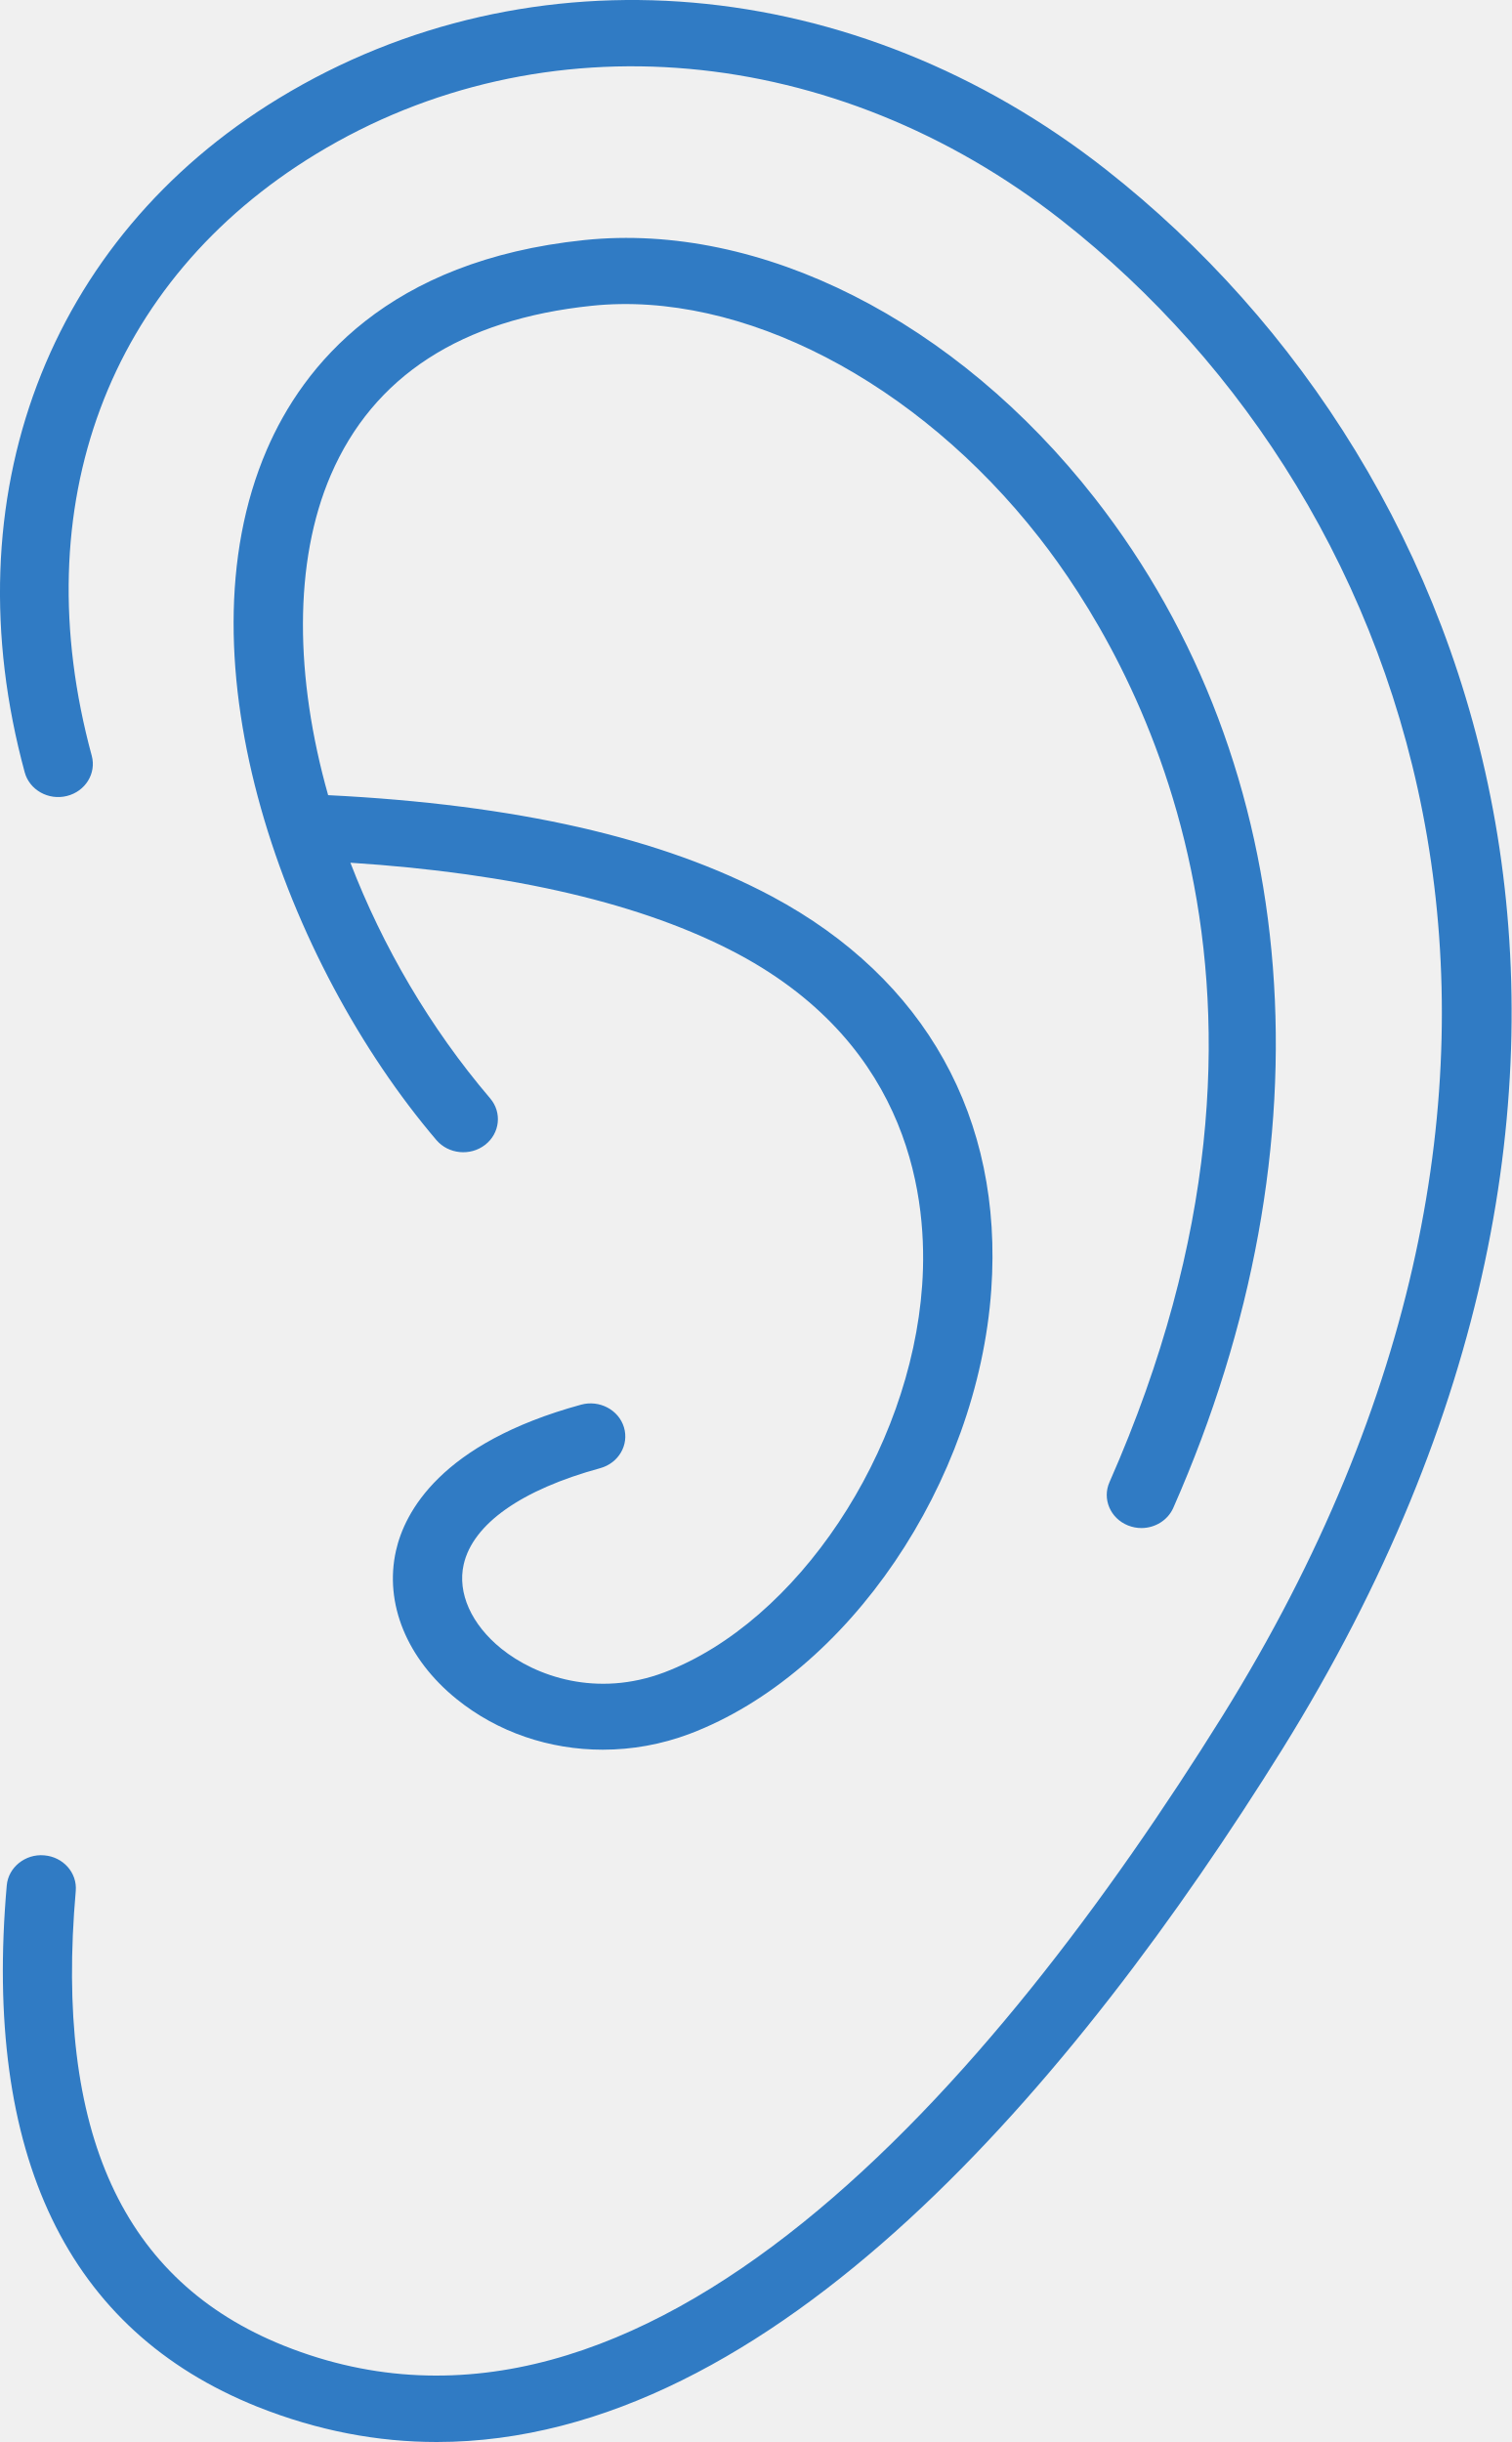
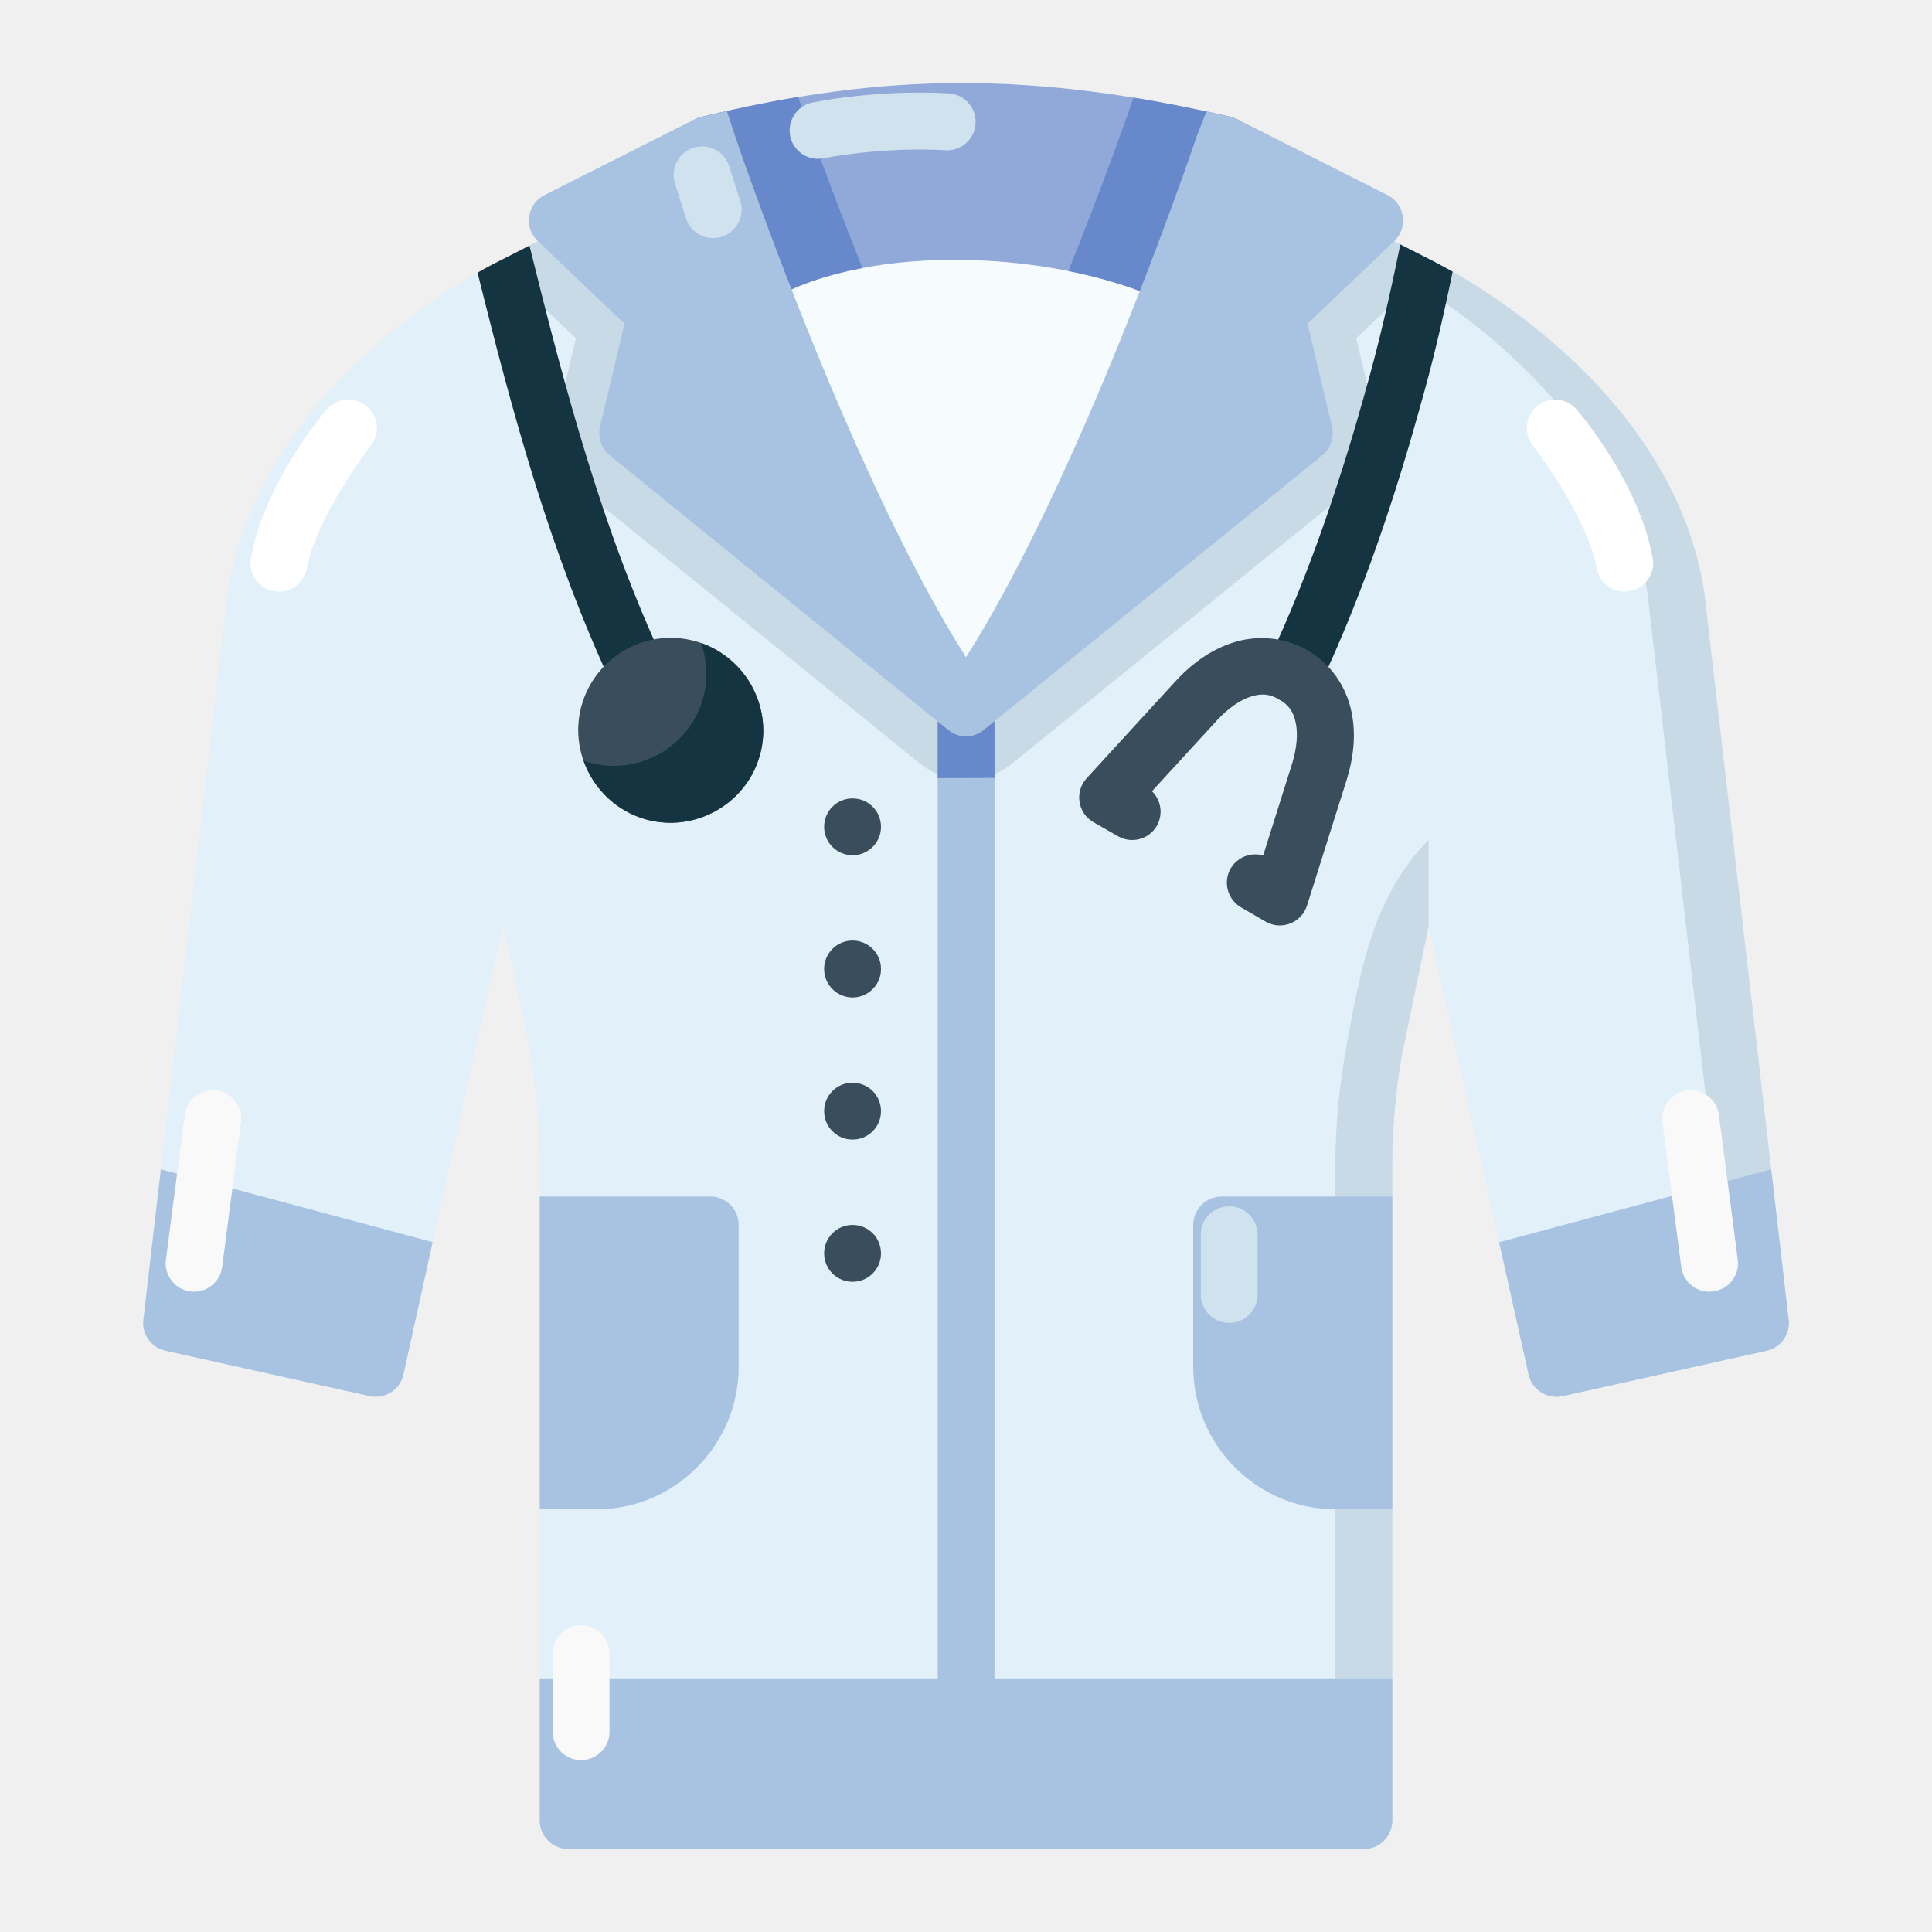
- <svg xmlns="http://www.w3.org/2000/svg" width="26" height="42" viewBox="0 0 26 42" fill="none">
-   <path d="M22.055 30.086C18.5 35.79 13.3 42 7.513 42C6.499 42 5.468 41.809 4.423 41.392C1.158 40.083 -0.291 37.068 0.116 32.428C0.143 32.116 0.435 31.882 0.759 31.91C1.087 31.936 1.33 32.21 1.303 32.523C0.939 36.674 2.11 39.233 4.884 40.344C11.101 42.83 17.095 35.821 21.031 29.506C27.824 18.58 24.537 8.719 18.265 3.793C14.365 0.73 9.33 0.281 5.439 2.647C1.853 4.829 0.41 8.698 1.578 12.998C1.66 13.301 1.469 13.611 1.151 13.69C0.833 13.77 0.507 13.586 0.425 13.283C-0.86 8.554 0.816 4.112 4.798 1.689C9.133 -0.948 14.716 -0.466 19.022 2.916C25.686 8.15 29.208 18.581 22.055 30.086ZM19.401 26.236C19.477 26.266 19.555 26.281 19.632 26.281C19.864 26.281 20.085 26.15 20.181 25.933C22.942 19.674 22.437 13.183 18.831 8.569C16.444 5.515 13.081 3.814 10.05 4.129C6.669 4.48 5.214 6.285 4.588 7.737C3.018 11.383 4.92 16.574 7.506 19.608C7.714 19.851 8.089 19.888 8.344 19.69C8.599 19.492 8.638 19.134 8.431 18.891C7.392 17.673 6.577 16.268 6.027 14.838C8.828 15.019 11.076 15.545 12.7 16.411C15.686 18.011 15.963 20.666 15.861 22.107C15.661 24.972 13.711 27.897 11.424 28.764C10.268 29.199 9.219 28.837 8.622 28.355C8.107 27.938 7.865 27.397 7.975 26.909C8.133 26.211 8.967 25.622 10.324 25.251C10.64 25.164 10.823 24.85 10.732 24.548C10.641 24.246 10.308 24.073 9.995 24.159C7.567 24.823 6.958 26.017 6.811 26.67C6.607 27.575 6.996 28.528 7.852 29.221C8.561 29.795 9.453 30.093 10.367 30.093C10.868 30.093 11.375 30.004 11.863 29.82C14.588 28.787 16.817 25.503 17.05 22.182C17.257 19.234 15.919 16.833 13.282 15.42C11.385 14.407 8.882 13.838 5.644 13.676C5.072 11.653 5.045 9.666 5.69 8.169C6.422 6.471 7.932 5.492 10.179 5.259C12.751 4.991 15.773 6.557 17.876 9.248C19.485 11.307 22.824 17.011 19.083 25.492C18.955 25.781 19.098 26.114 19.401 26.236Z" fill="#307BC4" />
+ <svg xmlns="http://www.w3.org/2000/svg" viewBox="0 0 128 128">
+   <g id="a" data-name="25 - Scalpel and Scissors" />
+   <g id="b" data-name="24 - Heart Beat" />
+   <g id="c" data-name="23 - Eye Dropper" />
+   <g id="d" data-name="22 - Pills Bottle" />
+   <g id="e" data-name="21 - Bone Crack" />
+   <g id="f" data-name="20 - Intestines" />
+   <g id="g" data-name="19 - Microscope" />
+   <g id="h" data-name="18 - Nose" />
+   <g id="i" data-name="17 - Doctor Coat">
+     <g>
+       <path d="M38.57,14.734c-.296-.008-.594,.062-.86,.196l-4.686,2.39c-.016,.008-15.9,7.664-17.962,22.134v.038l-5.562,47.946c-.118,.96,.524,1.852,1.468,2.054l13.5,3c1.024,.234,2.032-.406,2.258-1.43l6.602-29.796c1.048,5.086,2.43,9.484,2.43,16.116v43.228c0,1.038,.844,1.882,1.882,1.89h52.704c1.046,0,1.898-.844,1.898-1.89v-43.228c0-6.522,1.368-10.936,2.398-16.006l6.634,29.686c.226,1.016,1.226,1.656,2.242,1.43l13.516-3c.944-.202,1.586-1.094,1.468-2.054l-5.562-47.946v-.038c-2.062-14.47-17.946-22.126-17.962-22.134l-4.686-2.39c-.266-.134-.564-.204-.86-.196H38.57Z" fill="#e2f0fa" />
+       <path d="M38.57,14.734c-.296-.008-.594,.062-.866,.196l-4.68,2.39-.032,.016c.18,.266,.384,.516,.618,.742v.008l4.546,4.328-1.234,5.196c-.422,1.78,.21,3.656,1.624,4.812,.008,.008,.008,.016,.016,.016l22.438,18.186c.016,.008,.032,.016,.046,.032,.478,.368,1.064,.696,1.736,.876,.25,.062,.53,.124,.866,.148,.228,.016,.476,.016,.704,0,.336-.016,.616-.086,.866-.148h.008c.642-.172,1.22-.47,1.742-.876,.016-.016,.032-.024,.04-.032l22.43-18.186,.016-.016c1.39-1.14,2.062-3,1.64-4.812l-1.242-5.196,4.546-4.328v-.008c.242-.226,.446-.476,.626-.734l-.048-.032-4.68-2.382c-.272-.134-.57-.204-.866-.196h-15.29c-.82,2.164-1.796,4.704-2.914,7.43-2.07,5.046-4.702,10.07-7.234,14.782-2.524-4.712-5.148-9.736-7.218-14.782-1.118-2.734-2.094-5.266-2.914-7.43h-15.29Z" fill="#c8dae5" />
+       <path d="M63.68,5.5c-5.61,.008-11.126,.766-17.226,2.25-1.056,.258-1.672,1.36-1.352,2.39,4.038,13.04,10.07,25.532,17.258,37.712,.718,1.25,2.522,1.258,3.25,.016,6.758-11.408,12.874-23.618,17.288-37.728,.328-1.046-.304-2.156-1.382-2.398-6.508-1.508-12.22-2.25-17.836-2.242Z" fill="#f6fbfe" />
+       <path d="M63.68,5.5c-5.618,.008-11.126,.766-17.226,2.25-1.094,.274-1.704,1.422-1.322,2.476l3.172,8.68c.4,1.094,1.696,1.57,2.712,.984,6.734-3.89,19.054-3.25,26.108,.07,1,.47,2.188-.014,2.572-1.054l3.172-8.68c.39-1.062-.244-2.234-1.352-2.484-6.508-1.508-12.226-2.242-17.836-2.242Z" fill="#91a9d9" />
+       <path d="M94.648,55.648c-3.688,3.758-4.508,8.648-5.358,13.196-.478,2.546-.822,5.28-.822,8.538v43.228c.008,1.046-.844,1.898-1.89,1.89h3.774c1.038,0,1.89-.844,1.89-1.89v-43.228c0-2.718,.242-5.054,.594-7.234l1.812-8.772v-5.728Z" fill="#c8dae5" />
+       <path d="M35.758,111.196v9.414c0,1.038,.844,1.89,1.882,1.89h52.712c1.038,.008,1.89-.844,1.89-1.89v-9.414H35.758Z" fill="#a8c2e1" />
+       <path d="M85.664,14.734c.296-.008,.594,.062,.86,.196l4.686,2.382c.016,.008,15.9,7.672,17.962,22.142v.038l5.562,47.946c.11,.96-.524,1.852-1.468,2.054l-11.398,2.532c.444,.414,1.054,.586,1.648,.476l13.516-3.008c.944-.202,1.578-1.094,1.468-2.054l-5.554-47.946v-.038c-2.07-14.47-17.954-22.126-17.97-22.142l-4.68-2.382c-.272-.134-.57-.204-.866-.196h-3.766Z" fill="#c8dae5" />
+       <path d="M92.774,16.196c-.68,3.336-1.422,6.632-2.352,9.85v.016c-1.406,5.048-3.594,11.876-6.446,17.836-.436,.938-.038,2.062,.892,2.508,.944,.454,2.07,.054,2.522-.89,3-6.29,5.22-13.25,6.656-18.422v-.016c.876-3.016,1.572-6.054,2.196-9.078-.774-.438-1.266-.68-1.266-.688l-2.202-1.116Z" fill="#143441" />
+       <path d="M81.704,42.57c-1.524,.484-2.79,1.438-3.844,2.586l-5.868,6.406c-.812,.892-.594,2.306,.446,2.906l1.624,.93c.898,.524,2.056,.22,2.578-.68,.43-.75,.298-1.694-.32-2.296l4.32-4.712c.72-.78,1.524-1.334,2.212-1.554,.694-.218,1.21-.21,1.89,.18,.68,.39,.946,.836,1.102,1.54,.156,.71,.078,1.694-.234,2.702l-1.922,6.102c-.828-.242-1.72,.116-2.156,.86-.516,.906-.204,2.054,.694,2.578l1.626,.944c1.046,.602,2.382,.078,2.742-1.07l2.616-8.288c.462-1.486,.658-3.056,.314-4.618-.336-1.562-1.32-3.094-2.9-4.008-1.584-.906-3.406-1-4.92-.508Z" fill="#3a4d5c" />
+       <path d="M35.078,16.274l-2.054,1.046s-.532,.258-1.384,.742c2.298,9.282,4.82,18.602,8.97,27.454,.444,.944,1.57,1.344,2.508,.906,.936-.446,1.342-1.562,.898-2.508-4.086-8.726-6.586-18.118-8.938-27.64Z" fill="#143441" />
+       <path d="M46.024,42.468c-1.626-.436-3.29-.172-4.648,.61-1.352,.79-2.422,2.094-2.86,3.718-.876,3.244,1.086,6.634,4.336,7.508,3.25,.868,6.64-1.078,7.508-4.328,.874-3.25-1.086-6.632-4.336-7.508Z" fill="#3a4d5c" />
+       <path d="M64.016,45.016c-1.048-.008-1.898,.844-1.892,1.89V120.61c-.006,1.046,.844,1.89,1.892,1.89,1.038-.008,1.882-.852,1.874-1.89V46.906c.008-1.038-.836-1.89-1.874-1.89Z" fill="#a8c2e1" />
+       <path d="M52.882,6.422c-2.092,.352-4.218,.788-6.428,1.328-1.094,.266-1.712,1.422-1.322,2.476l3.172,8.68c.4,1.102,1.696,1.57,2.712,.984,1.734-1,3.836-1.702,6.124-2.132-2.03-5.078-3.562-9.344-4.258-11.336Z" fill="#6788cb" />
+       <path d="M65.89,51.54v-4.634c0-.586-.272-1.14-.734-1.5-.382,.656-.774,1.304-1.156,1.906-.382-.602-.758-1.234-1.14-1.89-.462,.36-.736,.898-.736,1.484v4.648l3.766-.014Z" fill="#6788cb" />
+       <path d="M48.156,7.352l-1.664,.39c-.148,.032-.304,.078-.446,.148l-9.968,5.032c-1.164,.586-1.398,2.148-.454,3.046l5.744,5.478-1.618,6.828c-.164,.702,.086,1.436,.64,1.89l22.438,18.204c1.712,1.328,3.946-.806,2.704-2.578-3.954-5.384-8.25-14.68-11.462-22.532-3.21-7.852-5.382-14.282-5.382-14.282l-.532-1.624Z" fill="#a8c2e1" />
+       <path d="M9.5,87.438c-.118,.96,.524,1.852,1.468,2.054l13.5,3c1.016,.234,2.024-.398,2.258-1.414,.65-2.93,1.29-5.852,1.938-8.782l-18.008-4.828c-.39,3.322-.774,6.642-1.156,9.97Z" fill="#a8c2e1" />
+       <path d="M56.476,52.898c-1.038,0-1.882,.844-1.874,1.892,0,1.03,.844,1.866,1.874,1.874,1.04,0,1.892-.836,1.892-1.874,.008-1.048-.844-1.9-1.892-1.892Z" fill="#3a4d5c" />
+       <path d="M56.476,62.312c-1.038,.008-1.882,.852-1.874,1.892,0,1.038,.844,1.874,1.874,1.882,1.04,0,1.892-.836,1.892-1.882,.008-1.04-.844-1.892-1.892-1.892Z" fill="#3a4d5c" />
+       <path d="M56.476,71.734c-1.038,0-1.882,.852-1.874,1.89,0,1.032,.844,1.876,1.874,1.876,1.04,.008,1.892-.836,1.892-1.876,.008-1.046-.844-1.898-1.892-1.89Z" fill="#3a4d5c" />
+       <path d="M56.476,81.156c-1.038,0-1.882,.852-1.874,1.89,0,1.032,.844,1.876,1.874,1.876,1.04,.008,1.892-.836,1.892-1.876,.008-1.046-.844-1.898-1.892-1.89Z" fill="#3a4d5c" />
+       <path d="M35.758,79.274v20.718h3.774c5.178,0,9.406-4.25,9.406-9.43v-9.414c0-1.03-.836-1.874-1.876-1.874h-11.304Z" fill="#a8c2e1" />
+       <path d="M75.102,6.468c-.712,2.04-2.258,6.36-4.32,11.486,2.342,.468,4.514,1.148,6.342,2.006,1,.478,2.196-.014,2.572-1.054l3.172-8.672c.39-1.07-.244-2.242-1.352-2.492-2.22-.516-4.344-.938-6.414-1.274Z" fill="#6788cb" />
+       <path d="M79.93,7.382l-.626,1.594s-2.164,6.43-5.374,14.282c-3.212,7.852-7.508,17.148-11.462,22.532-1.242,1.772,.992,3.906,2.696,2.578l22.446-18.204c.554-.454,.804-1.188,.64-1.89l-1.618-6.828,5.744-5.478c.944-.898,.71-2.46-.454-3.046l-9.968-5.032c-.134-.062-.266-.108-.408-.14l-1.616-.368Z" fill="#a8c2e1" />
+       <path d="M117.344,77.468l-18.024,4.836c.648,2.922,1.304,5.852,1.954,8.774,.234,1.008,1.234,1.64,2.242,1.422l13.516-3.008c.944-.202,1.586-1.094,1.468-2.054-.382-3.32-.766-6.648-1.156-9.97Z" fill="#a8c2e1" />
+       <path d="M80.938,79.274c-1.04,0-1.876,.844-1.884,1.874v9.414c0,5.18,4.242,9.43,9.414,9.43h3.774v-20.718h-11.304Z" fill="#a8c2e1" />
+       <path d="M46.446,42.602c.398,1.124,.476,2.374,.148,3.608-.868,3.25-4.258,5.196-7.508,4.322-.14-.032-.282-.078-.422-.134,.656,1.852,2.172,3.36,4.188,3.906,3.25,.868,6.64-1.078,7.508-4.328,.836-3.1-.922-6.336-3.914-7.374Z" fill="#143441" />
+       <path d="M22.906,26.484c-.5,.048-.952,.29-1.282,.672,0,0-4.078,4.712-5,9.828-.186,1.024,.494,1.992,1.516,2.18,1.024,.196,2.008-.484,2.196-1.516,.624-3.444,4.21-8.102,4.21-8.102,.658-.804,.54-1.984-.264-2.64-.384-.32-.876-.468-1.376-.422Z" fill="#fff" />
+       <path d="M14.36,72.242c-1.032-.132-1.978,.586-2.118,1.618l-1.25,9.594c-.132,1.022,.586,1.968,1.61,2.108,1.03,.142,1.976-.586,2.116-1.608l1.25-9.61c.126-1.024-.592-1.962-1.608-2.102Z" fill="#f9f9f9" />
+       <path d="M45.946,9.79c-.992,.312-1.54,1.374-1.228,2.366l.728,2.304c.312,.994,1.374,1.54,2.366,1.228s1.548-1.376,1.234-2.368l-.734-2.304c-.32-.992-1.374-1.54-2.366-1.226Z" fill="#d0e2ee" />
+       <path d="M62.868,6.188c-4.86-.282-9.056,.608-9.056,.608-1.016,.212-1.664,1.212-1.46,2.228,.218,1.016,1.21,1.672,2.226,1.46,0,0,3.79-.774,8.062-.53,1.048,.062,1.938-.736,1.992-1.774,.064-1.04-.734-1.93-1.764-1.992Z" fill="#d0e2ee" />
+       <path d="M38.508,107.672c-1.04-.008-1.89,.836-1.89,1.874v5.188c0,1.04,.85,1.884,1.89,1.876,1.032,0,1.874-.844,1.874-1.876v-5.188c0-1.03-.842-1.874-1.874-1.874Z" fill="#f9f9f9" />
+       <path d="M103.218,26.484c-.5-.046-.992,.102-1.382,.422-.796,.656-.914,1.836-.258,2.64,0,0,3.586,4.658,4.212,8.102,.186,1.024,1.164,1.704,2.178,1.516,1.024-.18,1.712-1.156,1.532-2.18-.922-5.116-5.024-9.828-5.024-9.828-.312-.382-.766-.624-1.258-.672Z" fill="#fff" />
+       <path d="M111.766,72.242c-1.024,.134-1.758,1.07-1.626,2.102l1.25,9.61c.142,1.022,1.086,1.75,2.11,1.608,1.04-.132,1.766-1.078,1.632-2.108l-1.25-9.594c-.14-1.032-1.086-1.75-2.116-1.618Z" fill="#f9f9f9" />
+       <path d="M81.446,79.922c-1.048-.008-1.892,.836-1.892,1.874v3.962c-.008,1.046,.844,1.898,1.892,1.89,1.038,0,1.874-.852,1.874-1.89v-3.962c-.008-1.038-.844-1.874-1.874-1.874Z" fill="#d0e2ee" />
+     </g>
+   </g>
+   <g id="j" data-name="16 - Ear" />
+   <g id="k" data-name="15 - Heart" />
+   <g id="l" data-name="14 - Kidneys" />
+   <g id="m" data-name="13 - Emergency Call" />
+   <g id="n" data-name="12 - X-Ray" />
+   <g id="o" data-name="11 - Lungs" />
+   <g id="p" data-name="10 - Dental Care" />
+   <g id="q" data-name="9 - Syringe" />
+   <g id="r" data-name="8 - Blood Bag" />
+   <g id="s" data-name="7 - Hospital Bed" />
+   <g id="t" data-name="6 - Thermometer" />
+   <g id="u" data-name="5 - Ambulance" />
+   <g id="v" data-name="4 - Pills" />
+   <g id="w" data-name="3 - Stethoscope" />
+   <g id="x" data-name="2 - Hospital Building" />
+   <g id="y" data-name="1 - First Aid Kit" />
</svg>
